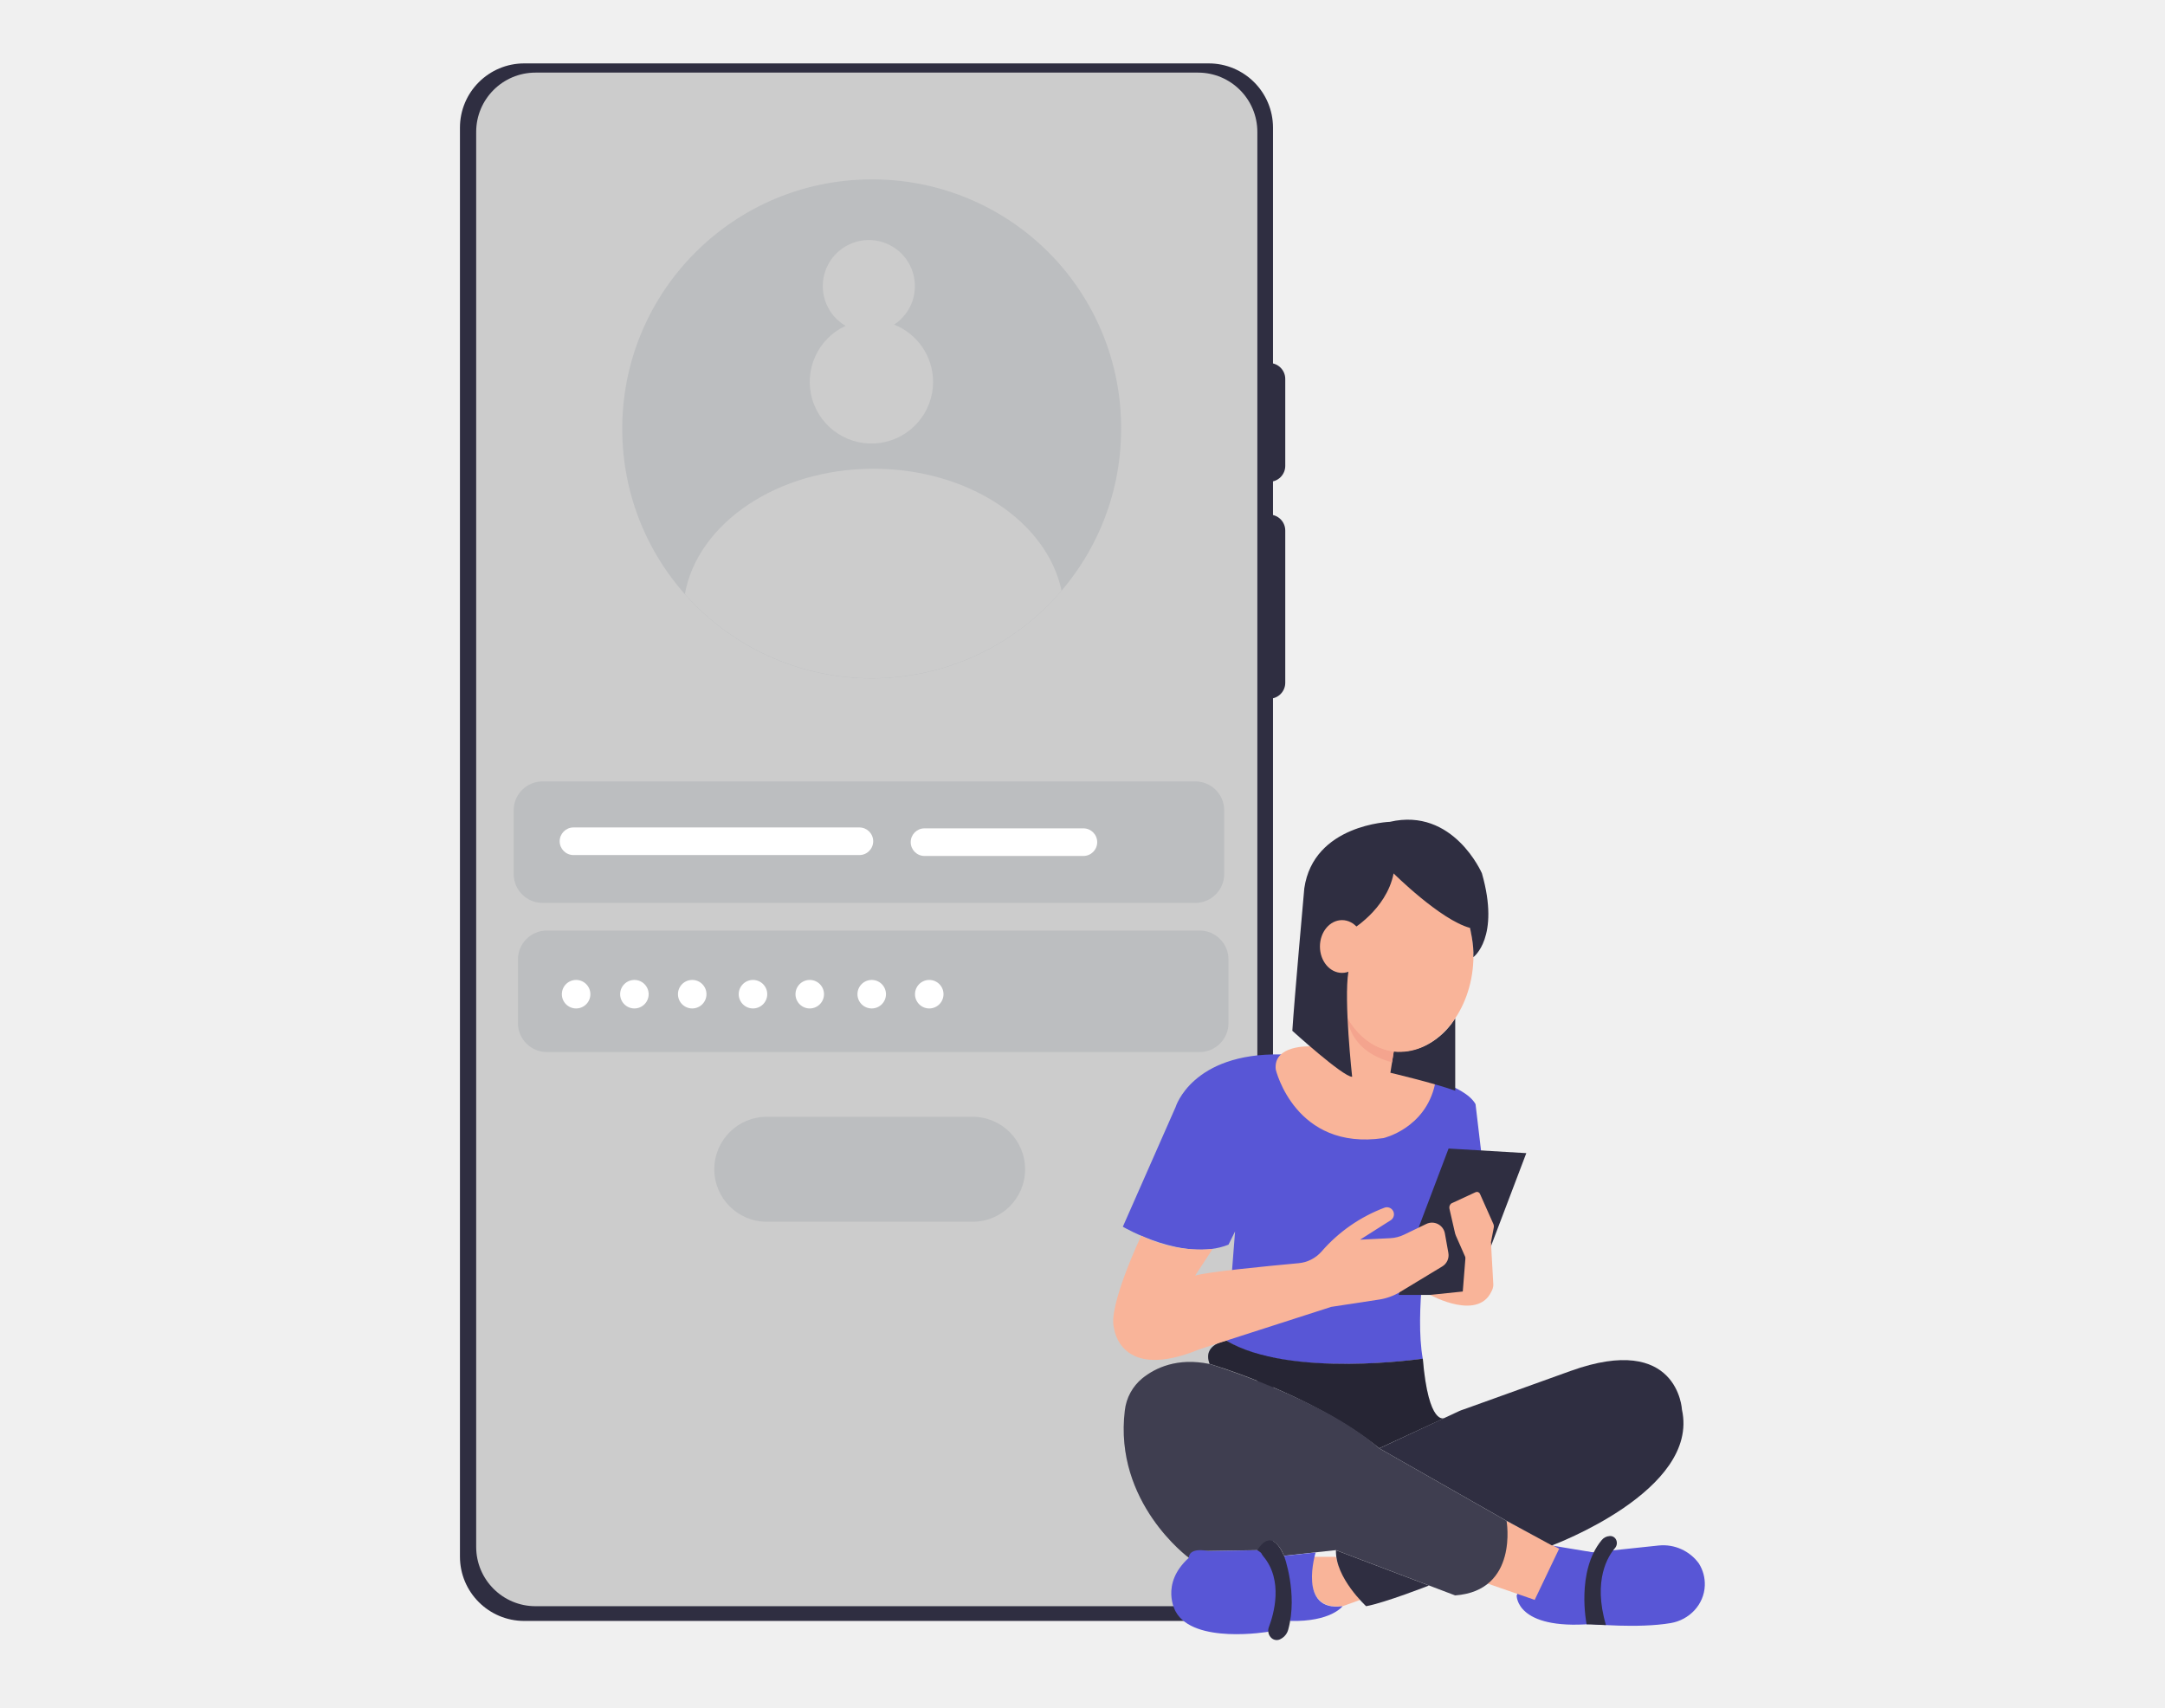
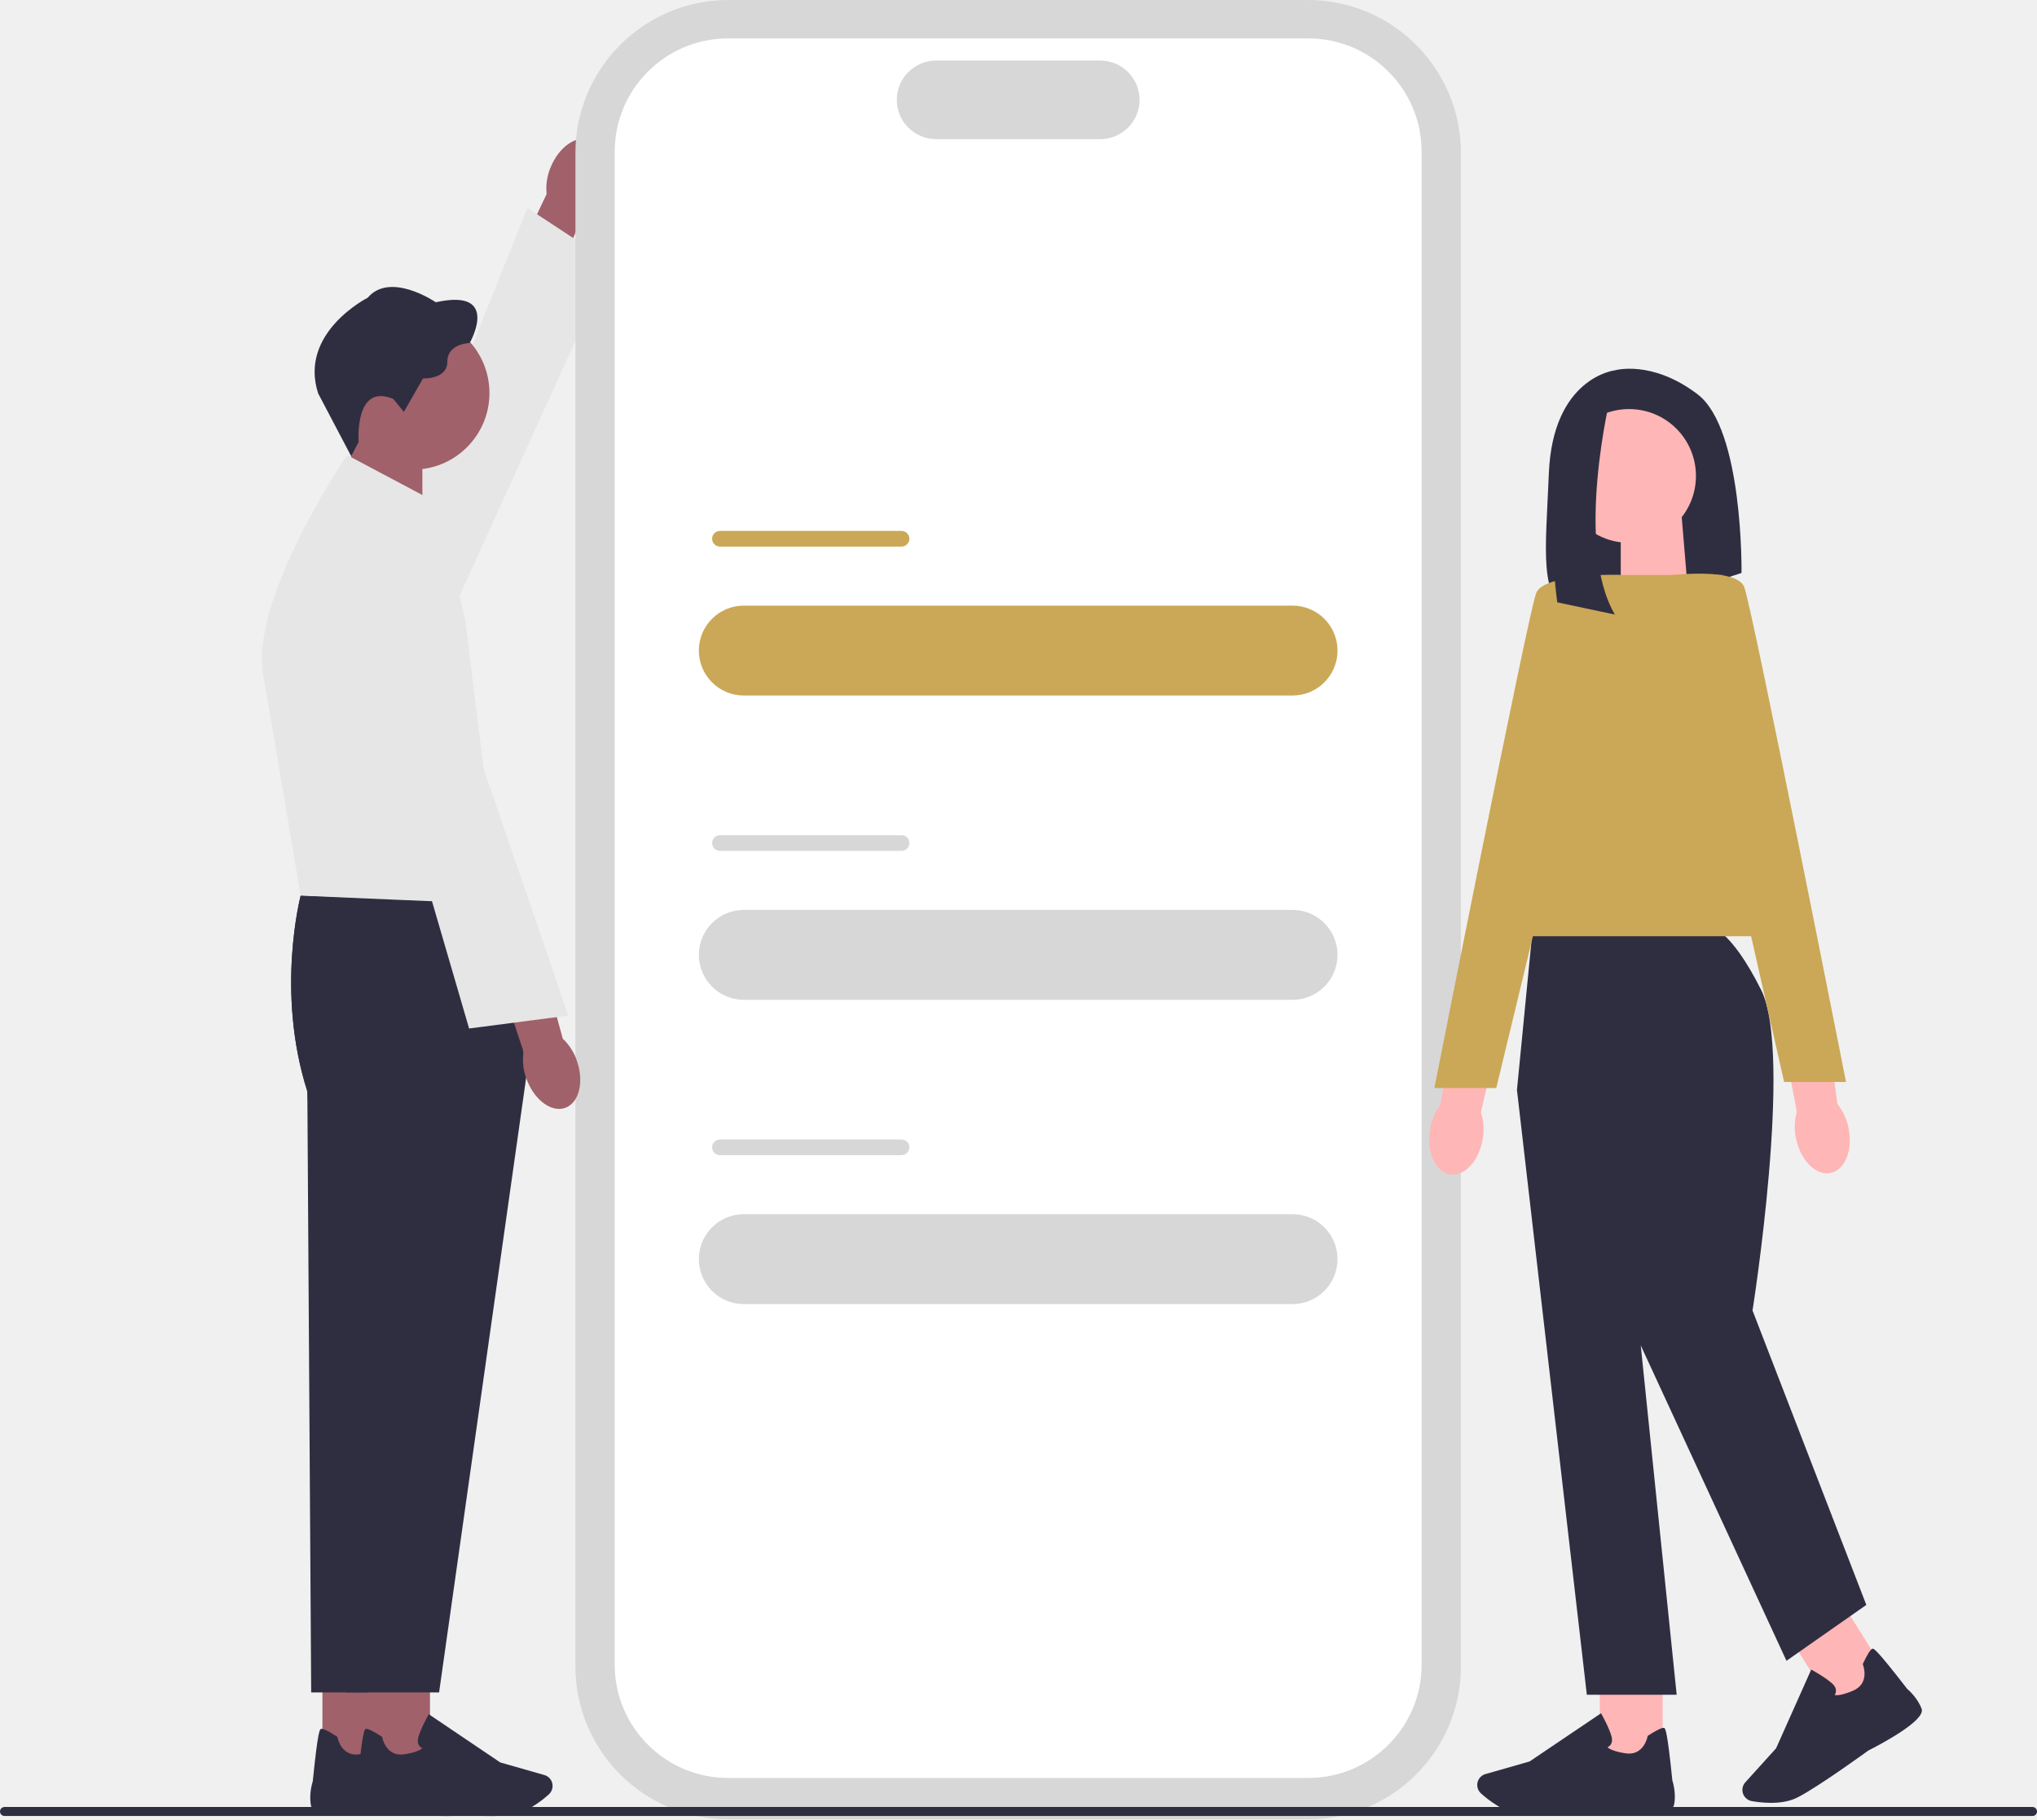
- <svg xmlns="http://www.w3.org/2000/svg" id="bb6a8e0f-9216-4739-b80e-a5efc2c838ab" data-name="Layer 1" width="865.76" height="682.89" viewBox="0 0 865.76 682.89">
-   <path d="M534.23,622.47h-9s-5.52,21.82,11.69,19.74l7-2.52S536.11,630.77,534.23,622.47Z" fill="#f9b499" />
-   <path d="M606.5,637.93s-.36,13.78,29.82,11.39c0,0,18.68,1.86,31.77-.36,7.47-1.26,13.36-7.41,13.64-15a15.46,15.46,0,0,0-2.35-8.81,17.65,17.65,0,0,0-16-7.22l-26.19,2.77-21.84-3.61Z" fill="#5856d6" />
-   <path d="M621,642.21l-28.28-9.8,9.8-24.27,23.76,12.58S632.66,632.91,621,642.21Z" fill="#f9b499" />
-   <rect x="183.93" y="25.35" width="325.13" height="622.75" rx="25.71" fill="#2f2e41" />
-   <rect x="190.42" y="29.03" width="312.38" height="613.18" rx="23.73" fill="#ccc" />
-   <path d="M490.49,536.11l3.4-43.74-2.63,5.28c-17.81,7.17-42.25-7.16-42.25-7.16l21.12-47.9s6.55-21.66,42.12-21c0,0,69.12,4.42,77.8,19.88l2.64,22.25L581,479.49a64,64,0,0,0-12.27,32.16c-.93,10.14-1.43,22.42.22,31.63C569,543.28,514.25,551.2,490.49,536.11Z" fill="#5856d6" />
-   <path d="M573.83,433.54c-3.87,17.69-20.61,21.51-20.61,21.51-35.33,5.16-43.06-27.42-43.06-27.42-1.1-9.93,13.67-9.25,13.67-9.25l14.83-18.54,20.67,3.68Z" fill="#f9b499" />
-   <path d="M506.6,145.15h1a6.36,6.36,0,0,1,6.36,6.36v34.76a6.36,6.36,0,0,1-6.36,6.36h-1a0,0,0,0,1,0,0V145.15A0,0,0,0,1,506.6,145.15Z" fill="#2f2e41" />
-   <path d="M506.6,205.76h1a6.36,6.36,0,0,1,6.36,6.36V273a6.36,6.36,0,0,1-6.36,6.36h-1a0,0,0,0,1,0,0V205.76A0,0,0,0,1,506.6,205.76Z" fill="#2f2e41" />
-   <path d="M448.33,171.47a99.75,99.75,0,1,1-99.75-99.74A99.34,99.34,0,0,1,448.33,171.47Z" fill="#bcbec0" />
-   <path d="M424.51,236.15a99.73,99.73,0,0,1-150.64,1.38c5.11-28.31,36.95-50.11,75.45-50.11C387.2,187.42,418.62,208.52,424.51,236.15Z" fill="#ccc" />
-   <path d="M373.13,152.69a24.66,24.66,0,1,1-35-22.4,18.42,18.42,0,1,1,19.43-.5A24.65,24.65,0,0,1,373.13,152.69Z" fill="#ccc" />
-   <rect x="205.41" y="312.43" width="284.14" height="48.58" rx="11.57" fill="#bcbec0" />
-   <rect x="207.12" y="372.06" width="284.14" height="48.58" rx="11.57" fill="#bcbec0" />
-   <rect x="223.81" y="330.84" width="125.37" height="11.04" rx="5.52" fill="#fff" />
-   <rect x="364.18" y="331.2" width="74.58" height="11.04" rx="5.52" fill="#fff" />
-   <circle cx="230.38" cy="397.51" r="5.7" fill="#fff" />
-   <circle cx="253.69" cy="397.51" r="5.7" fill="#fff" />
-   <circle cx="276.81" cy="397.51" r="5.7" fill="#fff" />
-   <circle cx="301.11" cy="397.51" r="5.7" fill="#fff" />
-   <circle cx="323.81" cy="397.51" r="5.7" fill="#fff" />
-   <circle cx="348.59" cy="397.51" r="5.7" fill="#fff" />
-   <circle cx="371.6" cy="397.51" r="5.7" fill="#fff" />
-   <rect x="285.64" y="446.53" width="124.29" height="41.96" rx="20.98" fill="#bcbec0" />
-   <path d="M581.93,436.1v-29s-7.94,14.38-24.58,13.33L556,428.92S573.28,433,581.93,436.1Z" fill="#2f2e41" />
-   <path d="M577.6,567s-6.36,3.39-8.64-23.76c0,0-53.36,7.87-78.47-7.17,0,0-9.8,1.14-6.79,9.25,0,0,40.73,11.87,67.88,33.74Z" fill="#2f2e41" />
-   <path d="M577.6,567s-6.36,3.39-8.64-23.76c0,0-53.36,7.87-78.47-7.17,0,0-9.8,1.14-6.79,9.25,0,0,40.73,11.87,67.88,33.74Z" opacity="0.2" />
-   <path d="M475.41,622.85s-30.11-22-25.6-58.93a19.47,19.47,0,0,1,7-12.84c5.2-4.18,14-8.37,26.86-5.72,0,0,45.26,13.76,67.88,33.74l50.91,29s4.89,27.91-20.56,29.79l-47.69-18.1-20.74,2.26s-4.43-12.06-10.7-2.26l-23.24.38A4,4,0,0,0,475.41,622.85Z" fill="#2f2e41" />
-   <path d="M475.41,622.85s-30.11-22-25.6-58.93a19.47,19.47,0,0,1,7-12.84c5.2-4.18,14-8.37,26.86-5.72,0,0,45.26,13.76,67.88,33.74l50.91,29s4.89,27.91-20.56,29.79l-47.69-18.1-20.74,2.26s-4.43-12.06-10.7-2.26l-23.24.38A4,4,0,0,0,475.41,622.85Z" fill="#fff" opacity="0.08" />
-   <path d="M583.52,564.19,551.58,579.1l50.91,29,18.1,9.81s59.21-21.88,52-54.31c0,0-1.51-30.92-44.5-15.46l-41.4,14.89C585.67,563.45,584.54,563.72,583.52,564.19Z" fill="#2f2e41" />
-   <path d="M546.3,642.21s-12.44-11.44-12.06-22.38l37.18,14.11S553.85,640.83,546.3,642.21Z" fill="#2f2e41" />
-   <path d="M470.13,644.34s-6.41-10.93,5.28-21.49c0,0-.4-4.27,7.72-2.7l19.67-.32s15,8.08,4.4,32.59C507.2,652.42,477.29,657.54,470.13,644.34Z" fill="#5856d6" />
-   <path d="M526.11,620.72s-7.33,23.93,10.77,21.49c0,0-4.61,6.32-21,5.89,0,0,.63-8.41-2.42-26Z" fill="#5856d6" />
-   <path d="M637.18,620.72s-5.65,14.61-2.7,25.28c0,0-13.59,2.65-20.78-6.31l9.77-20.44Z" fill="#5856d6" />
-   <path d="M645.79,619c-2.6,3-8.94,12.63-3.58,30.76l-7.74-.31s-4.33-21.12,6-33.63a4.35,4.35,0,0,1,3.17-1.65,2.59,2.59,0,0,1,2.56,1.34A3.07,3.07,0,0,1,645.79,619Z" fill="#2f2e41" />
-   <polygon points="567.29 490.84 579.27 459.22 610.35 461.06 588.82 517.74 559.33 517.74 567.29 490.84" fill="#2f2e41" />
-   <path d="M456.36,494.08S442.9,522.52,445.48,531c0,0,2.21,21.71,34.23,8.46l52.63-16.93,19.21-2.93a22.75,22.75,0,0,0,8.27-3l16.93-10.24a5.24,5.24,0,0,0,2.44-5.4l-1.4-7.81a5.23,5.23,0,0,0-7.42-3.78l-8.86,4.27a14.5,14.5,0,0,1-5.63,1.43l-12,.59,12.34-7.83a2.82,2.82,0,0,0-2.47-5,62.49,62.49,0,0,0-25.26,17.55,13.85,13.85,0,0,1-9.27,4.69c-11.9,1.09-37.66,3.58-41.32,5l7-10.68a54.54,54.54,0,0,1-16.23-1A53.73,53.73,0,0,1,456.36,494.08Z" fill="#f9b499" />
-   <path d="M597.33,490.92l-1.73,9-8.42,5.46-5-11.34a4.79,4.79,0,0,1-.31-.9l-2.25-9.83a2.11,2.11,0,0,1,.74-2.14l9.73-4.5a1.29,1.29,0,0,1,1.72.65l5.4,12.12A2.56,2.56,0,0,1,597.33,490.92Z" fill="#f9b499" />
-   <path d="M586.26,499.88l-1.42,17.86h8.32a4,4,0,0,0,4-4.21l-.94-16.74Z" fill="#f9b499" />
-   <path d="M571.91,517.74s20.17,11.2,25-2.59Z" fill="#f9b499" />
-   <path d="M513.5,622.09s5.55,15.1,1.67,29.39a5.91,5.91,0,0,1-3,3.81,3.14,3.14,0,0,1-3.56-.21,4,4,0,0,1-1.17-4.61c1.85-4.86,5.95-18.57-2.35-28.32a3.74,3.74,0,0,1,1-5.7C508.23,615.2,510.83,616,513.5,622.09Z" fill="#2f2e41" />
-   <path d="M556.65,424.73l.7-4.34s-11.57-.91-18.48-13.33C538.87,407.06,539.18,420.16,556.65,424.73Z" fill="#f4a48e" />
-   <ellipse cx="561.56" cy="384.45" rx="36.19" ry="27.48" transform="translate(114.35 897.43) rotate(-83.31)" fill="#f9b499" />
-   <path d="M557.29,349.22S576,367.82,587.82,371c0,0,1.67,6.78,1.35,11.7,0,0,10.8-7.77,3.43-33.52,0,0-11.41-26.48-36.8-20.59,0,0-30.55,1-34.23,26.62,0,0-4.05,45.15-4.78,56.93,0,0,20.24,18.4,23.92,18.4,0,0-3.37-30.71-1.5-42l.76-16.48S554.37,363.93,557.29,349.22Z" fill="#2f2e41" />
-   <ellipse cx="536.66" cy="378.44" rx="8.83" ry="10.55" fill="#f9b499" />
+ <svg xmlns="http://www.w3.org/2000/svg" width="678.62" height="606.19" viewBox="0 0 678.62 606.19">
+   <path id="uuid-fb20b2b5-bc5b-4117-a1ee-c5d1a8aa62bd-159" d="m183.39,55.89c2.75-6.95,8.68-11.07,13.24-9.21,4.56,1.86,6.03,9.01,3.28,15.96-1.06,2.79-2.79,5.27-5.06,7.23l-12.04,29.28-14.07-6.29,13.36-28.2c-.3-3.01.14-6.02,1.28-8.78,0,0,0,0,0,0Z" fill="#a0616a" stroke-width="0" />
+   <path d="m132.94,242.82s-20.19-9.78-18.79-16.8c1.4-7.03,61.55-156.74,61.55-156.74l27.85,18.3-70.61,155.25Z" fill="#e6e6e6" stroke-width="0" />
+   <path d="m435.76,606.19h-193.12c-28.09,0-50.94-22.85-50.94-50.94V50.94c0-28.09,22.85-50.94,50.94-50.94h193.12c28.09,0,50.94,22.85,50.94,50.94v504.31c0,28.09-22.85,50.94-50.94,50.94Z" fill="#d7d7d8" stroke-width="0" />
+   <path d="m435.9,592.4h-193.4c-20.79,0-37.71-16.92-37.71-37.71V50.51c0-20.79,16.92-37.71,37.71-37.71h193.4c20.79,0,37.71,16.92,37.71,37.71v504.18c0,20.79-16.92,37.71-37.71,37.71Z" fill="#fff" stroke-width="0" />
+   <path d="m366.55,46.36h-54.69c-7.22,0-13.09-5.87-13.09-13.09s5.87-13.09,13.09-13.09h54.69c7.22,0,13.09,5.87,13.09,13.09s-5.87,13.09-13.09,13.09Z" fill="#d7d7d8" stroke-width="0" />
+   <rect x="232.82" y="201.79" width="212.77" height="29.95" rx="14.98" ry="14.98" fill="#cba857" stroke-width="0" />
+   <rect x="237.24" y="176.9" width="65.71" height="5.22" rx="2.61" ry="2.61" fill="#cba857" stroke-width="0" />
+   <rect x="232.82" y="303.18" width="212.77" height="29.95" rx="14.98" ry="14.98" fill="#d7d7d8" stroke-width="0" />
+   <rect x="237.24" y="278.28" width="65.71" height="5.22" rx="2.61" ry="2.61" fill="#d7d7d8" stroke-width="0" />
+   <rect x="232.82" y="404.56" width="212.77" height="29.95" rx="14.98" ry="14.98" fill="#d7d7d8" stroke-width="0" />
+   <rect x="237.24" y="379.67" width="65.71" height="5.22" rx="2.61" ry="2.61" fill="#d7d7d8" stroke-width="0" />
+   <path d="m537.95,123.4s-20.62,2.33-21.95,34.25c-1.11,26.6-3.37,41.43,7.45,46.98,3.87,1.98,8.42,2.16,12.55.8l44.18-14.53s.67-47.89-14.63-59.52c-15.3-11.64-27.6-7.98-27.6-7.98Z" fill="#2f2e41" stroke-width="0" />
+   <polygon points="562.31 196.78 539.95 204.13 539.95 171.95 560.23 171.95 562.31 196.78" fill="#ffb6b6" stroke-width="0" />
+   <path id="uuid-e639489a-d12b-4c23-97cb-2af79ea40b7d-160" d="m493.96,379.49c-1.21,7.37-6.13,12.66-10.98,11.81-4.85-.85-7.81-7.52-6.59-14.9.44-2.95,1.61-5.75,3.41-8.14l5.54-31.17,15.08,3.16-7.07,30.39c.93,2.88,1.14,5.91.61,8.85,0,0,0,0,0,0Z" fill="#ffb6b6" stroke-width="0" />
+   <path id="uuid-56df27a3-bbb6-4bd2-b7f5-888148e3fe66-161" d="m615.85,375.91c1.49,7.32-1.24,14.01-6.08,14.94-4.84.93-9.97-4.26-11.45-11.58-.63-2.92-.53-5.94.29-8.82l-5.89-31.11,15.22-2.41,4.19,30.92c1.89,2.36,3.16,5.12,3.72,8.06,0,0,0,0,0,0Z" fill="#ffb6b6" stroke-width="0" />
+   <rect x="532.96" y="557.07" width="20.94" height="29.71" fill="#ffb6b6" stroke-width="0" />
+   <path d="m512.57,604.77c-2.2,0-4.16-.05-5.64-.19-5.56-.51-10.87-4.62-13.54-7.02-1.2-1.08-1.58-2.8-.96-4.28h0c.45-1.06,1.34-1.86,2.45-2.17l14.7-4.2,23.8-16.06.27.48c.1.18,2.44,4.39,3.22,7.23.3,1.08.22,1.98-.23,2.68-.31.48-.75.76-1.1.92.43.45,1.78,1.37,5.94,2.03,6.07.96,7.35-5.33,7.4-5.59l.04-.21.18-.12c2.89-1.86,4.67-2.71,5.28-2.53.38.11,1.02.31,2.75,17.44.17.54,1.38,4.48.56,8.25-.89,4.1-18.81,2.69-22.4,2.37-.1.01-13.52.97-22.71.97Z" fill="#2f2e41" stroke-width="0" />
+   <rect x="602.03" y="537.03" width="20.94" height="29.71" transform="translate(-199.26 407.72) rotate(-31.95)" fill="#ffb6b6" stroke-width="0" />
+   <path d="m589.93,600.7c-2.46,0-4.72-.3-6.33-.58-1.58-.28-2.82-1.54-3.08-3.12h0c-.18-1.14.15-2.29.93-3.14l10.25-11.34,11.7-26.22.48.26c.18.1,4.39,2.43,6.56,4.43.83.76,1.24,1.57,1.22,2.4-.01.58-.23,1.04-.45,1.37.6.16,2.23.22,6.11-1.42,5.66-2.39,3.42-8.41,3.32-8.66l-.08-.2.09-.19c1.47-3.11,2.52-4.77,3.14-4.94.39-.11,1.03-.28,11.56,13.35.43.36,3.54,3.07,4.84,6.7,1.41,3.95-14.54,12.24-17.75,13.86-.1.08-16.79,12.21-23.65,15.66-2.72,1.37-5.94,1.79-8.87,1.79Z" fill="#2f2e41" stroke-width="0" />
+   <path d="m569.32,308.62h-58.63l-5.32,54.54,23.28,201.52h29.93l-11.97-116.39,48.55,105.08,26.6-18.62-37.91-98.1s13.54-85.46,2.9-106.75c-10.64-21.28-17.43-21.28-17.43-21.28Z" fill="#2f2e41" stroke-width="0" />
+   <polygon points="598.48 311.95 496.73 311.95 533.31 191.57 573.88 191.57 598.48 311.95" fill="#cba857" stroke-width="0" />
+   <path d="m539.71,191.59s-25.27-.67-27.93,5.99c-2.66,6.65-33.92,164.94-33.92,164.94h20.62l41.24-170.93Z" fill="#cba857" stroke-width="0" />
+   <path d="m556.15,191.73s22.26-2.82,24.92,3.83c2.66,6.65,33.92,164.94,33.92,164.94h-20.62s-38.22-168.77-38.22-168.77Z" fill="#cba857" stroke-width="0" />
+   <circle cx="542.72" cy="158.58" r="22.28" fill="#ffb6b6" stroke-width="0" />
+   <path d="m536.62,131.71s-12.26,49.79,1.37,73.06l-19.2-4.08s-7.44-54.49,7.52-64.4l10.31-4.59Z" fill="#2f2e41" stroke-width="0" />
+   <path d="m678.62,603.58c0,.83-.67,1.5-1.5,1.5H1.5c-.83,0-1.5-.67-1.5-1.5s.67-1.5,1.5-1.5h675.62c.83,0,1.5.67,1.5,1.5Z" fill="#2e2e41" stroke-width="0" />
+   <polygon points="115.1 174.73 140.71 183.15 140.71 146.28 117.47 146.28 115.1 174.73" fill="#a0616a" stroke-width="0" />
+   <circle cx="137.54" cy="130.96" r="25.52" fill="#a0616a" stroke-width="0" />
+   <path d="m131.04,132.96l3.52,4.27,6.36-11.14s8.12.42,8.12-5.61,7.45-6.2,7.45-6.2c0,0,10.55-18.42-11.3-13.57,0,0-15.16-10.38-22.69-1.51,0,0-23.11,11.64-16.5,31.9l10.99,20.89,2.49-4.73s-1.51-19.85,11.56-14.32Z" fill="#2f2e41" stroke-width="0" />
+   <rect x="107.42" y="557.4" width="20.94" height="29.71" transform="translate(235.77 1144.5) rotate(-180)" fill="#a0616a" stroke-width="0" />
+   <path d="m126.04,604.12c-3.58.32-21.5,1.74-22.4-2.37-.82-3.77.39-7.71.56-8.25,1.72-17.14,2.36-17.33,2.75-17.44.61-.18,2.39.67,5.28,2.53l.18.12.04.21c.05.27,1.33,6.56,7.4,5.59,4.16-.66,5.51-1.58,5.94-2.03-.35-.16-.79-.44-1.1-.92-.45-.7-.53-1.6-.23-2.68.78-2.85,3.12-7.06,3.22-7.23l.27-.48,23.8,16.06,14.7,4.2c1.11.32,2,1.11,2.45,2.17h0c.62,1.48.24,3.2-.96,4.28-2.67,2.4-7.97,6.51-13.54,7.02-1.48.14-3.44.19-5.64.19-9.19,0-22.61-.95-22.71-.97Z" fill="#2f2e41" stroke-width="0" />
+   <path d="m155.1,301.25l-54.93-2.81s-8.42,31.92,2.22,65.18l1.28,200.29h31.04l29.26-206.61-8.87-56.05Z" fill="#2f2e41" stroke-width="0" />
+   <path d="m145.83,167.65l-30.15-16s-32.49,47.48-28,73.2c4.5,25.72,12.48,73.6,12.48,73.6l66.51,2.81-11.61-94.29-9.23-39.32Z" fill="#e6e6e6" stroke-width="0" />
+   <rect x="122.31" y="557.4" width="20.94" height="29.71" transform="translate(265.56 1144.5) rotate(-180)" fill="#a0616a" stroke-width="0" />
+   <path d="m140.94,604.12c-3.58.32-21.5,1.74-22.4-2.37-.82-3.77.39-7.71.56-8.25,1.72-17.14,2.36-17.33,2.75-17.44.61-.18,2.39.67,5.28,2.53l.18.12.04.21c.05.27,1.33,6.56,7.4,5.59,4.16-.66,5.51-1.58,5.94-2.03-.35-.16-.79-.44-1.1-.92-.45-.7-.53-1.6-.23-2.68.78-2.85,3.12-7.06,3.22-7.23l.27-.48,23.8,16.06,14.7,4.2c1.11.32,2,1.11,2.45,2.17h0c.62,1.48.24,3.2-.96,4.28-2.67,2.4-7.97,6.51-13.54,7.02-1.48.14-3.44.19-5.64.19-9.19,0-22.61-.95-22.71-.97Z" fill="#2f2e41" stroke-width="0" />
+   <path d="m166.67,301.25l-66.51-2.81s-8.42,31.92,2.22,65.18l12.86,200.29h31.04l29.26-206.61-8.87-56.05Z" fill="#2f2e41" stroke-width="0" />
+   <path id="uuid-e3777ca2-fb97-40f5-b301-a7df89d05aed-162" d="m192.22,353.55c2.45,7.06.64,14.05-4.03,15.62-4.67,1.56-10.44-2.89-12.89-9.96-1.02-2.81-1.32-5.82-.88-8.78l-9.97-30.05,14.76-4.41,8.27,30.09c2.19,2.09,3.82,4.66,4.75,7.49,0,0,0,0,0,0Z" fill="#a0616a" stroke-width="0" />
+   <path d="m108.54,178.95s21.68-5.76,25.21.48c3.52,6.24,55.57,158.96,55.57,158.96l-33.04,4.3-47.73-163.74Z" fill="#e6e6e6" stroke-width="0" />
</svg>
